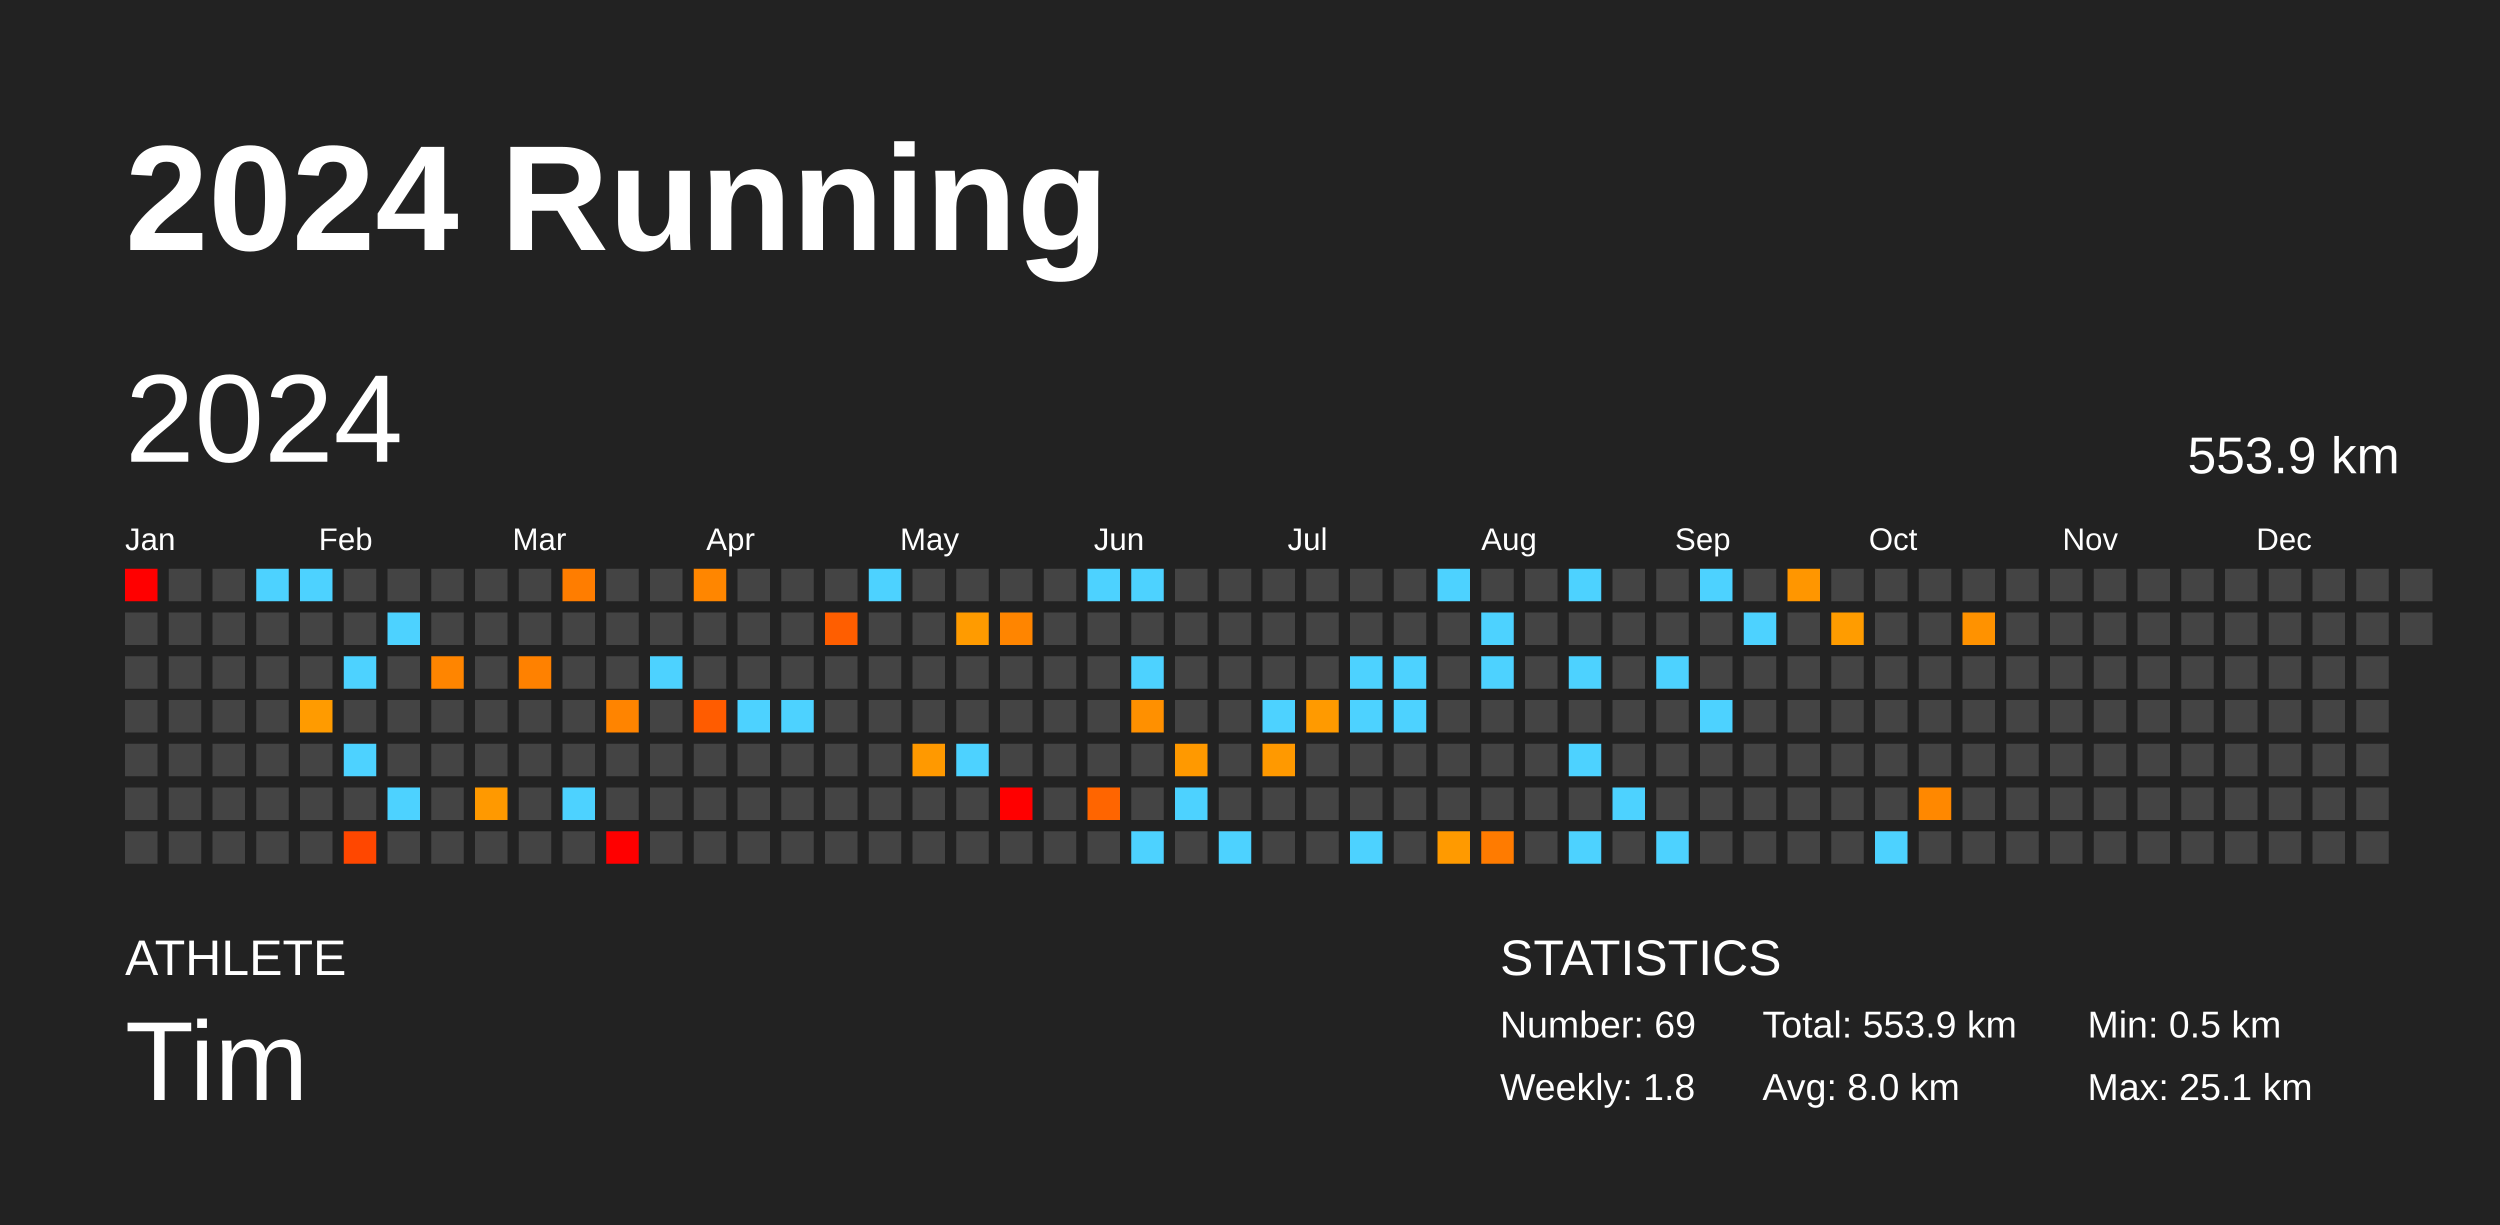
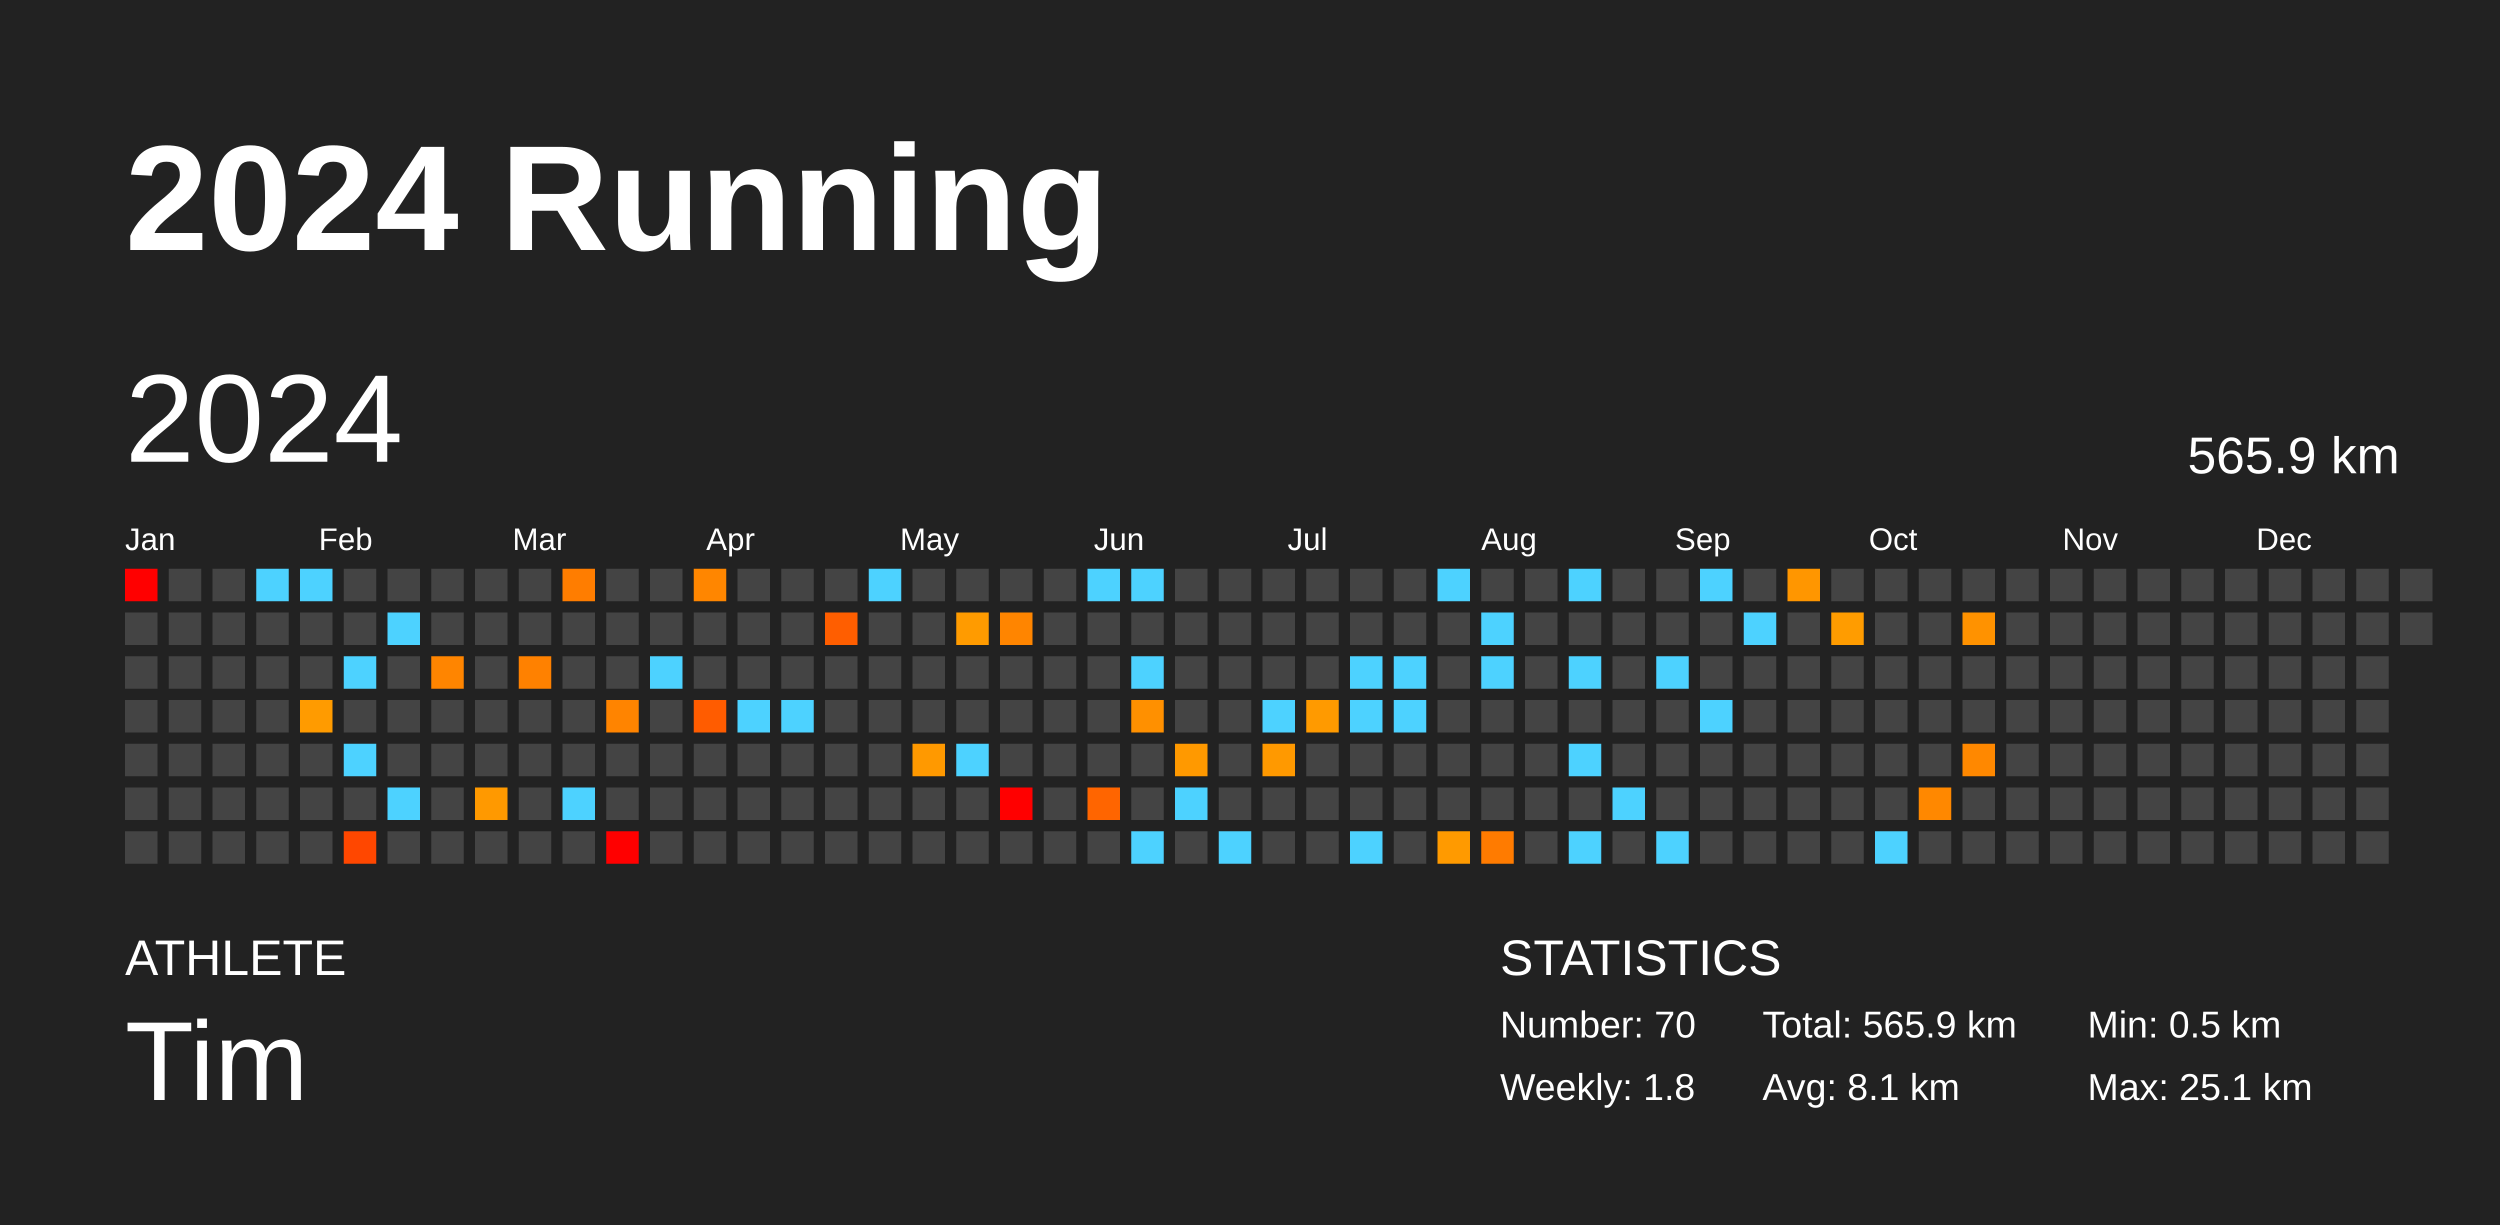
<svg xmlns="http://www.w3.org/2000/svg" baseProfile="full" height="98mm" version="1.1" viewBox="0,0,200,98" width="200mm">
  <defs />
  <rect fill="#222222" height="98" width="200" x="0" y="0" />
  <text fill="#FFFFFF" style="font-size:12px; font-family:Arial; font-weight:bold;" x="10" y="20">2024 Running</text>
  <text fill="#FFFFFF" style="font-size:4px; font-family:Arial" x="10" y="78">ATHLETE</text>
  <text fill="#FFFFFF" style="font-size:9px; font-family:Arial" x="10" y="88">Tim</text>
  <text fill="#FFFFFF" style="font-size:4px; font-family:Arial" x="120" y="78">STATISTICS</text>
-   <text fill="#FFFFFF" style="font-size:3px; font-family:Arial" x="120" y="83">Number: 69</text>
+   <text fill="#FFFFFF" style="font-size:3px; font-family:Arial" x="120" y="83">Number: 70</text>
  <text fill="#FFFFFF" style="font-size:3px; font-family:Arial" x="120" y="88">Weekly: 1.8</text>
-   <text fill="#FFFFFF" style="font-size:3px; font-family:Arial" x="141" y="83">Total: 553.9 km</text>
-   <text fill="#FFFFFF" style="font-size:3px; font-family:Arial" x="141" y="88">Avg: 8.0 km</text>
+   <text fill="#FFFFFF" style="font-size:3px; font-family:Arial" x="141" y="83">Total: 565.9 km</text>
+   <text fill="#FFFFFF" style="font-size:3px; font-family:Arial" x="141" y="88">Avg: 8.1 km</text>
  <text fill="#FFFFFF" style="font-size:3px; font-family:Arial" x="167" y="83">Min: 0.5 km</text>
  <text fill="#FFFFFF" style="font-size:3px; font-family:Arial" x="167" y="88">Max: 25.1 km</text>
  <text dominant-baseline="hanging" fill="#FFFFFF" style="font-size:10.0px; font-family:Arial;" x="10" y="30">2024</text>
-   <text dominant-baseline="hanging" fill="#FFFFFF" style="font-size:4.125px; font-family:Arial;" x="175" y="35">553.9 km</text>
+   <text dominant-baseline="hanging" fill="#FFFFFF" style="font-size:4.125px; font-family:Arial;" x="175" y="35">565.9 km</text>
  <text fill="#FFFFFF" style="font-size:2.5px; font-family:Arial" x="10.0" y="44">Jan</text>
  <text fill="#FFFFFF" style="font-size:2.5px; font-family:Arial" x="25.5" y="44">Feb</text>
  <text fill="#FFFFFF" style="font-size:2.5px; font-family:Arial" x="41.0" y="44">Mar</text>
  <text fill="#FFFFFF" style="font-size:2.5px; font-family:Arial" x="56.5" y="44">Apr</text>
  <text fill="#FFFFFF" style="font-size:2.5px; font-family:Arial" x="72.0" y="44">May</text>
  <text fill="#FFFFFF" style="font-size:2.5px; font-family:Arial" x="87.5" y="44">Jun</text>
  <text fill="#FFFFFF" style="font-size:2.5px; font-family:Arial" x="103.0" y="44">Jul</text>
  <text fill="#FFFFFF" style="font-size:2.5px; font-family:Arial" x="118.5" y="44">Aug</text>
  <text fill="#FFFFFF" style="font-size:2.5px; font-family:Arial" x="134.0" y="44">Sep</text>
  <text fill="#FFFFFF" style="font-size:2.5px; font-family:Arial" x="149.5" y="44">Oct</text>
  <text fill="#FFFFFF" style="font-size:2.5px; font-family:Arial" x="165.0" y="44">Nov</text>
  <text fill="#FFFFFF" style="font-size:2.5px; font-family:Arial" x="180.5" y="44">Dec</text>
  <rect fill="red" height="2.6" width="2.6" x="10.0" y="45.5" />
  <rect fill="#444444" height="2.6" width="2.6" x="10.0" y="49.0" />
  <rect fill="#444444" height="2.6" width="2.6" x="10.0" y="52.5" />
  <rect fill="#444444" height="2.6" width="2.6" x="10.0" y="56.0" />
  <rect fill="#444444" height="2.6" width="2.6" x="10.0" y="59.5" />
  <rect fill="#444444" height="2.6" width="2.6" x="10.0" y="63.0" />
  <rect fill="#444444" height="2.6" width="2.6" x="10.0" y="66.5" />
  <rect fill="#444444" height="2.6" width="2.6" x="13.5" y="45.5" />
  <rect fill="#444444" height="2.6" width="2.6" x="13.5" y="49.0" />
  <rect fill="#444444" height="2.6" width="2.6" x="13.5" y="52.5" />
  <rect fill="#444444" height="2.6" width="2.6" x="13.5" y="56.0" />
  <rect fill="#444444" height="2.6" width="2.6" x="13.5" y="59.5" />
  <rect fill="#444444" height="2.6" width="2.6" x="13.5" y="63.0" />
  <rect fill="#444444" height="2.6" width="2.6" x="13.5" y="66.5" />
  <rect fill="#444444" height="2.6" width="2.6" x="17.0" y="45.5" />
  <rect fill="#444444" height="2.6" width="2.6" x="17.0" y="49.0" />
  <rect fill="#444444" height="2.6" width="2.6" x="17.0" y="52.5" />
  <rect fill="#444444" height="2.6" width="2.6" x="17.0" y="56.0" />
  <rect fill="#444444" height="2.6" width="2.6" x="17.0" y="59.5" />
  <rect fill="#444444" height="2.6" width="2.6" x="17.0" y="63.0" />
  <rect fill="#444444" height="2.6" width="2.6" x="17.0" y="66.5" />
  <rect fill="#4dd2ff" height="2.6" width="2.6" x="20.5" y="45.5" />
  <rect fill="#444444" height="2.6" width="2.6" x="20.5" y="49.0" />
  <rect fill="#444444" height="2.6" width="2.6" x="20.5" y="52.5" />
  <rect fill="#444444" height="2.6" width="2.6" x="20.5" y="56.0" />
  <rect fill="#444444" height="2.6" width="2.6" x="20.5" y="59.5" />
  <rect fill="#444444" height="2.6" width="2.6" x="20.5" y="63.0" />
  <rect fill="#444444" height="2.6" width="2.6" x="20.5" y="66.5" />
  <rect fill="#4dd2ff" height="2.6" width="2.6" x="24.0" y="45.5" />
  <rect fill="#444444" height="2.6" width="2.6" x="24.0" y="49.0" />
  <rect fill="#444444" height="2.6" width="2.6" x="24.0" y="52.5" />
  <rect fill="#ff9b00" height="2.6" width="2.6" x="24.0" y="56.0" />
  <rect fill="#444444" height="2.6" width="2.6" x="24.0" y="59.5" />
  <rect fill="#444444" height="2.6" width="2.6" x="24.0" y="63.0" />
  <rect fill="#444444" height="2.6" width="2.6" x="24.0" y="66.5" />
  <rect fill="#444444" height="2.6" width="2.6" x="27.5" y="45.5" />
  <rect fill="#444444" height="2.6" width="2.6" x="27.5" y="49.0" />
  <rect fill="#4dd2ff" height="2.6" width="2.6" x="27.5" y="52.5" />
  <rect fill="#444444" height="2.6" width="2.6" x="27.5" y="56.0" />
  <rect fill="#4dd2ff" height="2.6" width="2.6" x="27.5" y="59.5" />
  <rect fill="#444444" height="2.6" width="2.6" x="27.5" y="63.0" />
  <rect fill="#ff4700" height="2.6" width="2.6" x="27.5" y="66.5" />
  <rect fill="#444444" height="2.6" width="2.6" x="31.0" y="45.5" />
  <rect fill="#4dd2ff" height="2.6" width="2.6" x="31.0" y="49.0" />
  <rect fill="#444444" height="2.6" width="2.6" x="31.0" y="52.5" />
  <rect fill="#444444" height="2.6" width="2.6" x="31.0" y="56.0" />
  <rect fill="#444444" height="2.6" width="2.6" x="31.0" y="59.5" />
  <rect fill="#4dd2ff" height="2.6" width="2.6" x="31.0" y="63.0" />
  <rect fill="#444444" height="2.6" width="2.6" x="31.0" y="66.5" />
  <rect fill="#444444" height="2.6" width="2.6" x="34.5" y="45.5" />
  <rect fill="#444444" height="2.6" width="2.6" x="34.5" y="49.0" />
  <rect fill="#ff8500" height="2.6" width="2.6" x="34.5" y="52.5" />
  <rect fill="#444444" height="2.6" width="2.6" x="34.5" y="56.0" />
  <rect fill="#444444" height="2.6" width="2.6" x="34.5" y="59.5" />
  <rect fill="#444444" height="2.6" width="2.6" x="34.5" y="63.0" />
  <rect fill="#444444" height="2.6" width="2.6" x="34.5" y="66.5" />
  <rect fill="#444444" height="2.6" width="2.6" x="38.0" y="45.5" />
  <rect fill="#444444" height="2.6" width="2.6" x="38.0" y="49.0" />
  <rect fill="#444444" height="2.6" width="2.6" x="38.0" y="52.5" />
  <rect fill="#444444" height="2.6" width="2.6" x="38.0" y="56.0" />
  <rect fill="#444444" height="2.6" width="2.6" x="38.0" y="59.5" />
  <rect fill="#ff9900" height="2.6" width="2.6" x="38.0" y="63.0" />
  <rect fill="#444444" height="2.6" width="2.6" x="38.0" y="66.5" />
  <rect fill="#444444" height="2.6" width="2.6" x="41.5" y="45.5" />
  <rect fill="#444444" height="2.6" width="2.6" x="41.5" y="49.0" />
  <rect fill="#ff8100" height="2.6" width="2.6" x="41.5" y="52.5" />
  <rect fill="#444444" height="2.6" width="2.6" x="41.5" y="56.0" />
  <rect fill="#444444" height="2.6" width="2.6" x="41.5" y="59.5" />
  <rect fill="#444444" height="2.6" width="2.6" x="41.5" y="63.0" />
  <rect fill="#444444" height="2.6" width="2.6" x="41.5" y="66.5" />
  <rect fill="#ff7d00" height="2.6" width="2.6" x="45.0" y="45.5" />
  <rect fill="#444444" height="2.6" width="2.6" x="45.0" y="49.0" />
  <rect fill="#444444" height="2.6" width="2.6" x="45.0" y="52.5" />
  <rect fill="#444444" height="2.6" width="2.6" x="45.0" y="56.0" />
  <rect fill="#444444" height="2.6" width="2.6" x="45.0" y="59.5" />
  <rect fill="#4dd2ff" height="2.6" width="2.6" x="45.0" y="63.0" />
  <rect fill="#444444" height="2.6" width="2.6" x="45.0" y="66.5" />
  <rect fill="#444444" height="2.6" width="2.6" x="48.5" y="45.5" />
  <rect fill="#444444" height="2.6" width="2.6" x="48.5" y="49.0" />
  <rect fill="#444444" height="2.6" width="2.6" x="48.5" y="52.5" />
  <rect fill="#ff8400" height="2.6" width="2.6" x="48.5" y="56.0" />
  <rect fill="#444444" height="2.6" width="2.6" x="48.5" y="59.5" />
  <rect fill="#444444" height="2.6" width="2.6" x="48.5" y="63.0" />
  <rect fill="red" height="2.6" width="2.6" x="48.5" y="66.5" />
  <rect fill="#444444" height="2.6" width="2.6" x="52.0" y="45.5" />
  <rect fill="#444444" height="2.6" width="2.6" x="52.0" y="49.0" />
  <rect fill="#4dd2ff" height="2.6" width="2.6" x="52.0" y="52.5" />
  <rect fill="#444444" height="2.6" width="2.6" x="52.0" y="56.0" />
  <rect fill="#444444" height="2.6" width="2.6" x="52.0" y="59.5" />
  <rect fill="#444444" height="2.6" width="2.6" x="52.0" y="63.0" />
  <rect fill="#444444" height="2.6" width="2.6" x="52.0" y="66.5" />
  <rect fill="#ff8600" height="2.6" width="2.6" x="55.5" y="45.5" />
  <rect fill="#444444" height="2.6" width="2.6" x="55.5" y="49.0" />
  <rect fill="#444444" height="2.6" width="2.6" x="55.5" y="52.5" />
  <rect fill="#ff5c00" height="2.6" width="2.6" x="55.5" y="56.0" />
  <rect fill="#444444" height="2.6" width="2.6" x="55.5" y="59.5" />
  <rect fill="#444444" height="2.6" width="2.6" x="55.5" y="63.0" />
  <rect fill="#444444" height="2.6" width="2.6" x="55.5" y="66.5" />
  <rect fill="#444444" height="2.6" width="2.6" x="59.0" y="45.5" />
  <rect fill="#444444" height="2.6" width="2.6" x="59.0" y="49.0" />
  <rect fill="#444444" height="2.6" width="2.6" x="59.0" y="52.5" />
  <rect fill="#4dd2ff" height="2.6" width="2.6" x="59.0" y="56.0" />
  <rect fill="#444444" height="2.6" width="2.6" x="59.0" y="59.5" />
  <rect fill="#444444" height="2.6" width="2.6" x="59.0" y="63.0" />
  <rect fill="#444444" height="2.6" width="2.6" x="59.0" y="66.5" />
  <rect fill="#444444" height="2.6" width="2.6" x="62.5" y="45.5" />
  <rect fill="#444444" height="2.6" width="2.6" x="62.5" y="49.0" />
  <rect fill="#444444" height="2.6" width="2.6" x="62.5" y="52.5" />
  <rect fill="#4dd2ff" height="2.6" width="2.6" x="62.5" y="56.0" />
  <rect fill="#444444" height="2.6" width="2.6" x="62.5" y="59.5" />
  <rect fill="#444444" height="2.6" width="2.6" x="62.5" y="63.0" />
  <rect fill="#444444" height="2.6" width="2.6" x="62.5" y="66.5" />
  <rect fill="#444444" height="2.6" width="2.6" x="66.0" y="45.5" />
  <rect fill="#ff5e00" height="2.6" width="2.6" x="66.0" y="49.0" />
  <rect fill="#444444" height="2.6" width="2.6" x="66.0" y="52.5" />
  <rect fill="#444444" height="2.6" width="2.6" x="66.0" y="56.0" />
  <rect fill="#444444" height="2.6" width="2.6" x="66.0" y="59.5" />
  <rect fill="#444444" height="2.6" width="2.6" x="66.0" y="63.0" />
  <rect fill="#444444" height="2.6" width="2.6" x="66.0" y="66.5" />
  <rect fill="#4dd2ff" height="2.6" width="2.6" x="69.5" y="45.5" />
  <rect fill="#444444" height="2.6" width="2.6" x="69.5" y="49.0" />
  <rect fill="#444444" height="2.6" width="2.6" x="69.5" y="52.5" />
  <rect fill="#444444" height="2.6" width="2.6" x="69.5" y="56.0" />
  <rect fill="#444444" height="2.6" width="2.6" x="69.5" y="59.5" />
  <rect fill="#444444" height="2.6" width="2.6" x="69.5" y="63.0" />
  <rect fill="#444444" height="2.6" width="2.6" x="69.5" y="66.5" />
  <rect fill="#444444" height="2.6" width="2.6" x="73.0" y="45.5" />
  <rect fill="#444444" height="2.6" width="2.6" x="73.0" y="49.0" />
  <rect fill="#444444" height="2.6" width="2.6" x="73.0" y="52.5" />
  <rect fill="#444444" height="2.6" width="2.6" x="73.0" y="56.0" />
  <rect fill="#ff9900" height="2.6" width="2.6" x="73.0" y="59.5" />
  <rect fill="#444444" height="2.6" width="2.6" x="73.0" y="63.0" />
  <rect fill="#444444" height="2.6" width="2.6" x="73.0" y="66.5" />
  <rect fill="#444444" height="2.6" width="2.6" x="76.5" y="45.5" />
  <rect fill="#ff9b00" height="2.6" width="2.6" x="76.5" y="49.0" />
  <rect fill="#444444" height="2.6" width="2.6" x="76.5" y="52.5" />
  <rect fill="#444444" height="2.6" width="2.6" x="76.5" y="56.0" />
  <rect fill="#4dd2ff" height="2.6" width="2.6" x="76.5" y="59.5" />
  <rect fill="#444444" height="2.6" width="2.6" x="76.5" y="63.0" />
  <rect fill="#444444" height="2.6" width="2.6" x="76.5" y="66.5" />
  <rect fill="#444444" height="2.6" width="2.6" x="80.0" y="45.5" />
  <rect fill="#ff8500" height="2.6" width="2.6" x="80.0" y="49.0" />
  <rect fill="#444444" height="2.6" width="2.6" x="80.0" y="52.5" />
  <rect fill="#444444" height="2.6" width="2.6" x="80.0" y="56.0" />
  <rect fill="#444444" height="2.6" width="2.6" x="80.0" y="59.5" />
  <rect fill="red" height="2.6" width="2.6" x="80.0" y="63.0" />
  <rect fill="#444444" height="2.6" width="2.6" x="80.0" y="66.5" />
  <rect fill="#444444" height="2.6" width="2.6" x="83.5" y="45.5" />
  <rect fill="#444444" height="2.6" width="2.6" x="83.5" y="49.0" />
  <rect fill="#444444" height="2.6" width="2.6" x="83.5" y="52.5" />
  <rect fill="#444444" height="2.6" width="2.6" x="83.5" y="56.0" />
  <rect fill="#444444" height="2.6" width="2.6" x="83.5" y="59.5" />
  <rect fill="#444444" height="2.6" width="2.6" x="83.5" y="63.0" />
  <rect fill="#444444" height="2.6" width="2.6" x="83.5" y="66.5" />
  <rect fill="#4dd2ff" height="2.6" width="2.6" x="87.0" y="45.5" />
  <rect fill="#444444" height="2.6" width="2.6" x="87.0" y="49.0" />
  <rect fill="#444444" height="2.6" width="2.6" x="87.0" y="52.5" />
  <rect fill="#444444" height="2.6" width="2.6" x="87.0" y="56.0" />
  <rect fill="#444444" height="2.6" width="2.6" x="87.0" y="59.5" />
  <rect fill="#ff6500" height="2.6" width="2.6" x="87.0" y="63.0" />
  <rect fill="#444444" height="2.6" width="2.6" x="87.0" y="66.5" />
  <rect fill="#4dd2ff" height="2.6" width="2.6" x="90.5" y="45.5" />
  <rect fill="#444444" height="2.6" width="2.6" x="90.5" y="49.0" />
  <rect fill="#4dd2ff" height="2.6" width="2.6" x="90.5" y="52.5" />
  <rect fill="#ff9000" height="2.6" width="2.6" x="90.5" y="56.0" />
  <rect fill="#444444" height="2.6" width="2.6" x="90.5" y="59.5" />
  <rect fill="#444444" height="2.6" width="2.6" x="90.5" y="63.0" />
  <rect fill="#4dd2ff" height="2.6" width="2.6" x="90.5" y="66.5" />
  <rect fill="#444444" height="2.6" width="2.6" x="94.0" y="45.5" />
  <rect fill="#444444" height="2.6" width="2.6" x="94.0" y="49.0" />
  <rect fill="#444444" height="2.6" width="2.6" x="94.0" y="52.5" />
  <rect fill="#444444" height="2.6" width="2.6" x="94.0" y="56.0" />
  <rect fill="#ff9900" height="2.6" width="2.6" x="94.0" y="59.5" />
  <rect fill="#4dd2ff" height="2.6" width="2.6" x="94.0" y="63.0" />
  <rect fill="#444444" height="2.6" width="2.6" x="94.0" y="66.5" />
  <rect fill="#444444" height="2.6" width="2.6" x="97.5" y="45.5" />
  <rect fill="#444444" height="2.6" width="2.6" x="97.5" y="49.0" />
  <rect fill="#444444" height="2.6" width="2.6" x="97.5" y="52.5" />
  <rect fill="#444444" height="2.6" width="2.6" x="97.5" y="56.0" />
  <rect fill="#444444" height="2.6" width="2.6" x="97.5" y="59.5" />
  <rect fill="#444444" height="2.6" width="2.6" x="97.5" y="63.0" />
  <rect fill="#4dd2ff" height="2.6" width="2.6" x="97.5" y="66.5" />
  <rect fill="#444444" height="2.6" width="2.6" x="101.0" y="45.5" />
  <rect fill="#444444" height="2.6" width="2.6" x="101.0" y="49.0" />
  <rect fill="#444444" height="2.6" width="2.6" x="101.0" y="52.5" />
  <rect fill="#4dd2ff" height="2.6" width="2.6" x="101.0" y="56.0" />
  <rect fill="#ff9900" height="2.6" width="2.6" x="101.0" y="59.5" />
  <rect fill="#444444" height="2.6" width="2.6" x="101.0" y="63.0" />
  <rect fill="#444444" height="2.6" width="2.6" x="101.0" y="66.5" />
  <rect fill="#444444" height="2.6" width="2.6" x="104.5" y="45.5" />
  <rect fill="#444444" height="2.6" width="2.6" x="104.5" y="49.0" />
  <rect fill="#444444" height="2.6" width="2.6" x="104.5" y="52.5" />
  <rect fill="#ff9a00" height="2.6" width="2.6" x="104.5" y="56.0" />
  <rect fill="#444444" height="2.6" width="2.6" x="104.5" y="59.5" />
  <rect fill="#444444" height="2.6" width="2.6" x="104.5" y="63.0" />
  <rect fill="#444444" height="2.6" width="2.6" x="104.5" y="66.5" />
  <rect fill="#444444" height="2.6" width="2.6" x="108.0" y="45.5" />
  <rect fill="#444444" height="2.6" width="2.6" x="108.0" y="49.0" />
  <rect fill="#4dd2ff" height="2.6" width="2.6" x="108.0" y="52.5" />
  <rect fill="#4dd2ff" height="2.6" width="2.6" x="108.0" y="56.0" />
  <rect fill="#444444" height="2.6" width="2.6" x="108.0" y="59.5" />
  <rect fill="#444444" height="2.6" width="2.6" x="108.0" y="63.0" />
  <rect fill="#4dd2ff" height="2.6" width="2.6" x="108.0" y="66.5" />
  <rect fill="#444444" height="2.6" width="2.6" x="111.5" y="45.5" />
  <rect fill="#444444" height="2.6" width="2.6" x="111.5" y="49.0" />
  <rect fill="#4dd2ff" height="2.6" width="2.6" x="111.5" y="52.5" />
  <rect fill="#4dd2ff" height="2.6" width="2.6" x="111.5" y="56.0" />
  <rect fill="#444444" height="2.6" width="2.6" x="111.5" y="59.5" />
  <rect fill="#444444" height="2.6" width="2.6" x="111.5" y="63.0" />
  <rect fill="#444444" height="2.6" width="2.6" x="111.5" y="66.5" />
  <rect fill="#4dd2ff" height="2.6" width="2.6" x="115.0" y="45.5" />
  <rect fill="#444444" height="2.6" width="2.6" x="115.0" y="49.0" />
  <rect fill="#444444" height="2.6" width="2.6" x="115.0" y="52.5" />
  <rect fill="#444444" height="2.6" width="2.6" x="115.0" y="56.0" />
  <rect fill="#444444" height="2.6" width="2.6" x="115.0" y="59.5" />
  <rect fill="#444444" height="2.6" width="2.6" x="115.0" y="63.0" />
  <rect fill="#ff9a00" height="2.6" width="2.6" x="115.0" y="66.5" />
  <rect fill="#444444" height="2.6" width="2.6" x="118.5" y="45.5" />
  <rect fill="#4dd2ff" height="2.6" width="2.6" x="118.5" y="49.0" />
  <rect fill="#4dd2ff" height="2.6" width="2.6" x="118.5" y="52.5" />
  <rect fill="#444444" height="2.6" width="2.6" x="118.5" y="56.0" />
  <rect fill="#444444" height="2.6" width="2.6" x="118.5" y="59.5" />
  <rect fill="#444444" height="2.6" width="2.6" x="118.5" y="63.0" />
  <rect fill="#ff7b00" height="2.6" width="2.6" x="118.5" y="66.5" />
  <rect fill="#444444" height="2.6" width="2.6" x="122.0" y="45.5" />
  <rect fill="#444444" height="2.6" width="2.6" x="122.0" y="49.0" />
  <rect fill="#444444" height="2.6" width="2.6" x="122.0" y="52.5" />
  <rect fill="#444444" height="2.6" width="2.6" x="122.0" y="56.0" />
  <rect fill="#444444" height="2.6" width="2.6" x="122.0" y="59.5" />
  <rect fill="#444444" height="2.6" width="2.6" x="122.0" y="63.0" />
  <rect fill="#444444" height="2.6" width="2.6" x="122.0" y="66.5" />
  <rect fill="#4dd2ff" height="2.6" width="2.6" x="125.5" y="45.5" />
  <rect fill="#444444" height="2.6" width="2.6" x="125.5" y="49.0" />
  <rect fill="#4dd2ff" height="2.6" width="2.6" x="125.5" y="52.5" />
  <rect fill="#444444" height="2.6" width="2.6" x="125.5" y="56.0" />
  <rect fill="#4dd2ff" height="2.6" width="2.6" x="125.5" y="59.5" />
  <rect fill="#444444" height="2.6" width="2.6" x="125.5" y="63.0" />
  <rect fill="#4dd2ff" height="2.6" width="2.6" x="125.5" y="66.5" />
  <rect fill="#444444" height="2.6" width="2.6" x="129.0" y="45.5" />
  <rect fill="#444444" height="2.6" width="2.6" x="129.0" y="49.0" />
  <rect fill="#444444" height="2.6" width="2.6" x="129.0" y="52.5" />
  <rect fill="#444444" height="2.6" width="2.6" x="129.0" y="56.0" />
  <rect fill="#444444" height="2.6" width="2.6" x="129.0" y="59.5" />
  <rect fill="#4dd2ff" height="2.6" width="2.6" x="129.0" y="63.0" />
  <rect fill="#444444" height="2.6" width="2.6" x="129.0" y="66.5" />
  <rect fill="#444444" height="2.6" width="2.6" x="132.5" y="45.5" />
  <rect fill="#444444" height="2.6" width="2.6" x="132.5" y="49.0" />
  <rect fill="#4dd2ff" height="2.6" width="2.6" x="132.5" y="52.5" />
  <rect fill="#444444" height="2.6" width="2.6" x="132.5" y="56.0" />
  <rect fill="#444444" height="2.6" width="2.6" x="132.5" y="59.5" />
  <rect fill="#444444" height="2.6" width="2.6" x="132.5" y="63.0" />
  <rect fill="#4dd2ff" height="2.6" width="2.6" x="132.5" y="66.5" />
  <rect fill="#4dd2ff" height="2.6" width="2.6" x="136.0" y="45.5" />
  <rect fill="#444444" height="2.6" width="2.6" x="136.0" y="49.0" />
  <rect fill="#444444" height="2.6" width="2.6" x="136.0" y="52.5" />
  <rect fill="#4dd2ff" height="2.6" width="2.6" x="136.0" y="56.0" />
  <rect fill="#444444" height="2.6" width="2.6" x="136.0" y="59.5" />
  <rect fill="#444444" height="2.6" width="2.6" x="136.0" y="63.0" />
  <rect fill="#444444" height="2.6" width="2.6" x="136.0" y="66.5" />
  <rect fill="#444444" height="2.6" width="2.6" x="139.5" y="45.5" />
  <rect fill="#4dd2ff" height="2.6" width="2.6" x="139.5" y="49.0" />
  <rect fill="#444444" height="2.6" width="2.6" x="139.5" y="52.5" />
  <rect fill="#444444" height="2.6" width="2.6" x="139.5" y="56.0" />
  <rect fill="#444444" height="2.6" width="2.6" x="139.5" y="59.5" />
  <rect fill="#444444" height="2.6" width="2.6" x="139.5" y="63.0" />
  <rect fill="#444444" height="2.6" width="2.6" x="139.5" y="66.5" />
  <rect fill="#ff9600" height="2.6" width="2.6" x="143.0" y="45.5" />
  <rect fill="#444444" height="2.6" width="2.6" x="143.0" y="49.0" />
  <rect fill="#444444" height="2.6" width="2.6" x="143.0" y="52.5" />
  <rect fill="#444444" height="2.6" width="2.6" x="143.0" y="56.0" />
  <rect fill="#444444" height="2.6" width="2.6" x="143.0" y="59.5" />
  <rect fill="#444444" height="2.6" width="2.6" x="143.0" y="63.0" />
  <rect fill="#444444" height="2.6" width="2.6" x="143.0" y="66.5" />
  <rect fill="#444444" height="2.6" width="2.6" x="146.5" y="45.5" />
  <rect fill="#ff9c00" height="2.6" width="2.6" x="146.5" y="49.0" />
  <rect fill="#444444" height="2.6" width="2.6" x="146.5" y="52.5" />
  <rect fill="#444444" height="2.6" width="2.6" x="146.5" y="56.0" />
  <rect fill="#444444" height="2.6" width="2.6" x="146.5" y="59.5" />
  <rect fill="#444444" height="2.6" width="2.6" x="146.5" y="63.0" />
  <rect fill="#444444" height="2.6" width="2.6" x="146.5" y="66.5" />
  <rect fill="#444444" height="2.6" width="2.6" x="150.0" y="45.5" />
  <rect fill="#444444" height="2.6" width="2.6" x="150.0" y="49.0" />
  <rect fill="#444444" height="2.6" width="2.6" x="150.0" y="52.5" />
  <rect fill="#444444" height="2.6" width="2.6" x="150.0" y="56.0" />
  <rect fill="#444444" height="2.6" width="2.6" x="150.0" y="59.5" />
  <rect fill="#444444" height="2.6" width="2.6" x="150.0" y="63.0" />
  <rect fill="#4dd2ff" height="2.6" width="2.6" x="150.0" y="66.5" />
  <rect fill="#444444" height="2.6" width="2.6" x="153.5" y="45.5" />
  <rect fill="#444444" height="2.6" width="2.6" x="153.5" y="49.0" />
  <rect fill="#444444" height="2.6" width="2.6" x="153.5" y="52.5" />
  <rect fill="#444444" height="2.6" width="2.6" x="153.5" y="56.0" />
  <rect fill="#444444" height="2.6" width="2.6" x="153.5" y="59.5" />
  <rect fill="#ff8800" height="2.6" width="2.6" x="153.5" y="63.0" />
  <rect fill="#444444" height="2.6" width="2.6" x="153.5" y="66.5" />
  <rect fill="#444444" height="2.6" width="2.6" x="157.0" y="45.5" />
  <rect fill="#ff9200" height="2.6" width="2.6" x="157.0" y="49.0" />
  <rect fill="#444444" height="2.6" width="2.6" x="157.0" y="52.5" />
  <rect fill="#444444" height="2.6" width="2.6" x="157.0" y="56.0" />
-   <rect fill="#444444" height="2.6" width="2.6" x="157.0" y="59.5" />
+   <rect fill="#ff8800" height="2.6" width="2.6" x="157.0" y="59.5" />
  <rect fill="#444444" height="2.6" width="2.6" x="157.0" y="63.0" />
  <rect fill="#444444" height="2.6" width="2.6" x="157.0" y="66.5" />
  <rect fill="#444444" height="2.6" width="2.6" x="160.5" y="45.5" />
  <rect fill="#444444" height="2.6" width="2.6" x="160.5" y="49.0" />
  <rect fill="#444444" height="2.6" width="2.6" x="160.5" y="52.5" />
  <rect fill="#444444" height="2.6" width="2.6" x="160.5" y="56.0" />
  <rect fill="#444444" height="2.6" width="2.6" x="160.5" y="59.5" />
  <rect fill="#444444" height="2.6" width="2.6" x="160.5" y="63.0" />
  <rect fill="#444444" height="2.6" width="2.6" x="160.5" y="66.5" />
  <rect fill="#444444" height="2.6" width="2.6" x="164.0" y="45.5" />
  <rect fill="#444444" height="2.6" width="2.6" x="164.0" y="49.0" />
  <rect fill="#444444" height="2.6" width="2.6" x="164.0" y="52.5" />
  <rect fill="#444444" height="2.6" width="2.6" x="164.0" y="56.0" />
  <rect fill="#444444" height="2.6" width="2.6" x="164.0" y="59.5" />
  <rect fill="#444444" height="2.6" width="2.6" x="164.0" y="63.0" />
  <rect fill="#444444" height="2.6" width="2.6" x="164.0" y="66.5" />
  <rect fill="#444444" height="2.6" width="2.6" x="167.5" y="45.5" />
  <rect fill="#444444" height="2.6" width="2.6" x="167.5" y="49.0" />
  <rect fill="#444444" height="2.6" width="2.6" x="167.5" y="52.5" />
  <rect fill="#444444" height="2.6" width="2.6" x="167.5" y="56.0" />
  <rect fill="#444444" height="2.6" width="2.6" x="167.5" y="59.5" />
  <rect fill="#444444" height="2.6" width="2.6" x="167.5" y="63.0" />
  <rect fill="#444444" height="2.6" width="2.6" x="167.5" y="66.5" />
  <rect fill="#444444" height="2.6" width="2.6" x="171.0" y="45.5" />
  <rect fill="#444444" height="2.6" width="2.6" x="171.0" y="49.0" />
  <rect fill="#444444" height="2.6" width="2.6" x="171.0" y="52.5" />
  <rect fill="#444444" height="2.6" width="2.6" x="171.0" y="56.0" />
  <rect fill="#444444" height="2.6" width="2.6" x="171.0" y="59.5" />
  <rect fill="#444444" height="2.6" width="2.6" x="171.0" y="63.0" />
  <rect fill="#444444" height="2.6" width="2.6" x="171.0" y="66.5" />
  <rect fill="#444444" height="2.6" width="2.6" x="174.5" y="45.5" />
  <rect fill="#444444" height="2.6" width="2.6" x="174.5" y="49.0" />
  <rect fill="#444444" height="2.6" width="2.6" x="174.5" y="52.5" />
  <rect fill="#444444" height="2.6" width="2.6" x="174.5" y="56.0" />
  <rect fill="#444444" height="2.6" width="2.6" x="174.5" y="59.5" />
  <rect fill="#444444" height="2.6" width="2.6" x="174.5" y="63.0" />
  <rect fill="#444444" height="2.6" width="2.6" x="174.5" y="66.5" />
  <rect fill="#444444" height="2.6" width="2.6" x="178.0" y="45.5" />
  <rect fill="#444444" height="2.6" width="2.6" x="178.0" y="49.0" />
  <rect fill="#444444" height="2.6" width="2.6" x="178.0" y="52.5" />
  <rect fill="#444444" height="2.6" width="2.6" x="178.0" y="56.0" />
  <rect fill="#444444" height="2.6" width="2.6" x="178.0" y="59.5" />
  <rect fill="#444444" height="2.6" width="2.6" x="178.0" y="63.0" />
  <rect fill="#444444" height="2.6" width="2.6" x="178.0" y="66.5" />
  <rect fill="#444444" height="2.6" width="2.6" x="181.5" y="45.5" />
  <rect fill="#444444" height="2.6" width="2.6" x="181.5" y="49.0" />
  <rect fill="#444444" height="2.6" width="2.6" x="181.5" y="52.5" />
  <rect fill="#444444" height="2.6" width="2.6" x="181.5" y="56.0" />
  <rect fill="#444444" height="2.6" width="2.6" x="181.5" y="59.5" />
  <rect fill="#444444" height="2.6" width="2.6" x="181.5" y="63.0" />
  <rect fill="#444444" height="2.6" width="2.6" x="181.5" y="66.5" />
  <rect fill="#444444" height="2.6" width="2.6" x="185.0" y="45.5" />
  <rect fill="#444444" height="2.6" width="2.6" x="185.0" y="49.0" />
  <rect fill="#444444" height="2.6" width="2.6" x="185.0" y="52.5" />
  <rect fill="#444444" height="2.6" width="2.6" x="185.0" y="56.0" />
  <rect fill="#444444" height="2.6" width="2.6" x="185.0" y="59.5" />
  <rect fill="#444444" height="2.6" width="2.6" x="185.0" y="63.0" />
  <rect fill="#444444" height="2.6" width="2.6" x="185.0" y="66.5" />
  <rect fill="#444444" height="2.6" width="2.6" x="188.5" y="45.5" />
  <rect fill="#444444" height="2.6" width="2.6" x="188.5" y="49.0" />
  <rect fill="#444444" height="2.6" width="2.6" x="188.5" y="52.5" />
  <rect fill="#444444" height="2.6" width="2.6" x="188.5" y="56.0" />
  <rect fill="#444444" height="2.6" width="2.6" x="188.5" y="59.5" />
  <rect fill="#444444" height="2.6" width="2.6" x="188.5" y="63.0" />
  <rect fill="#444444" height="2.6" width="2.6" x="188.5" y="66.5" />
  <rect fill="#444444" height="2.6" width="2.6" x="192.0" y="45.5" />
  <rect fill="#444444" height="2.6" width="2.6" x="192.0" y="49.0" />
</svg>
